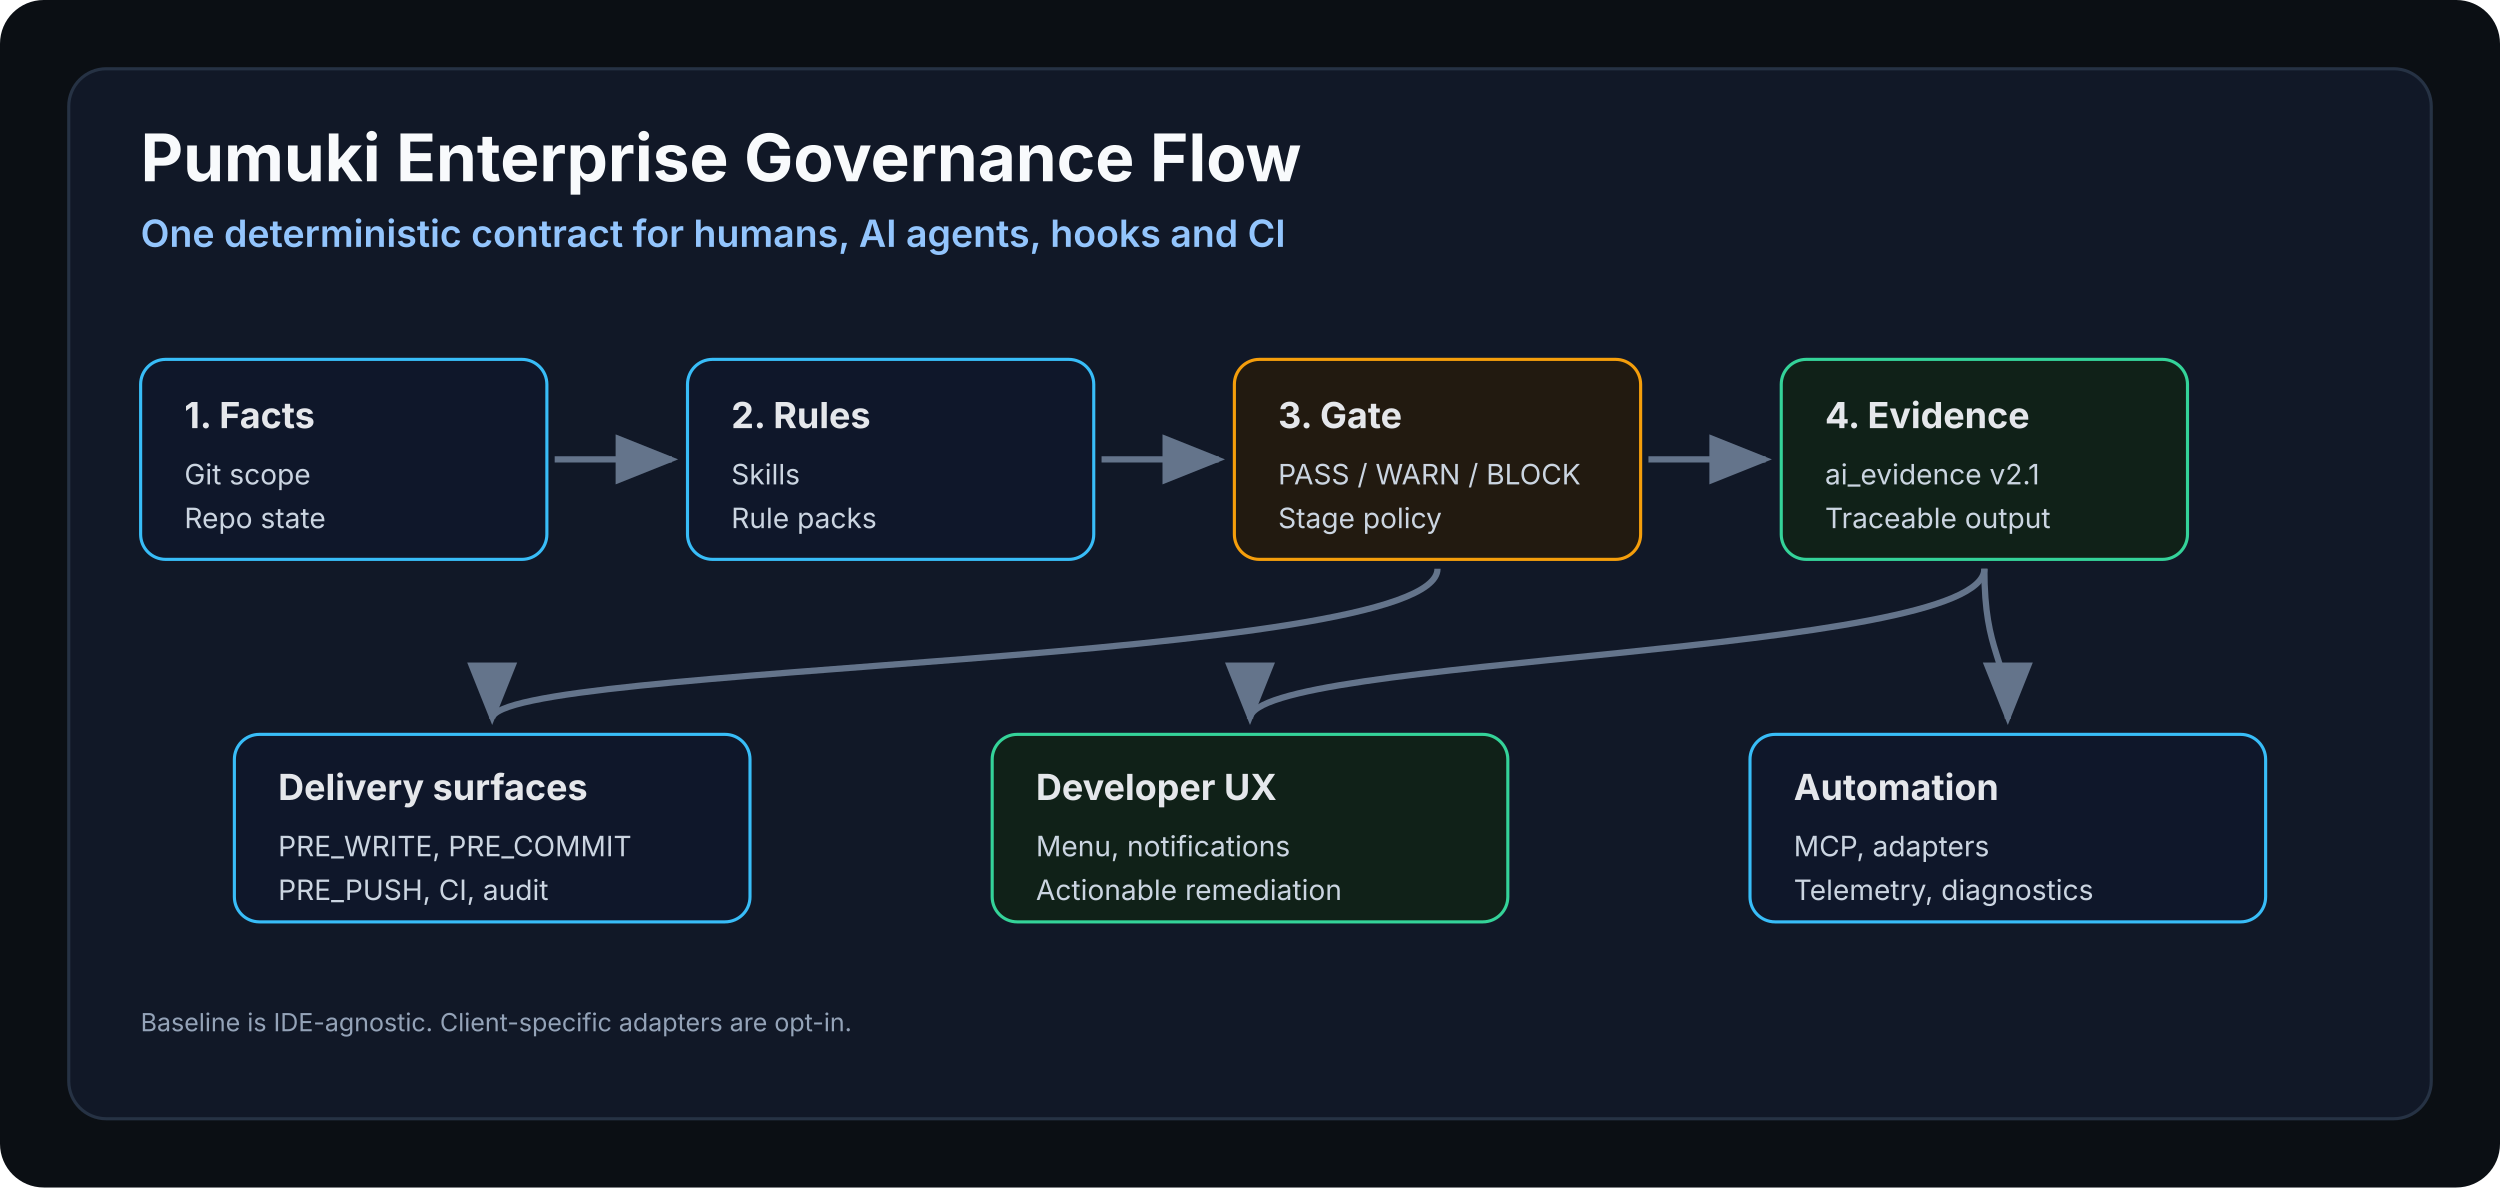
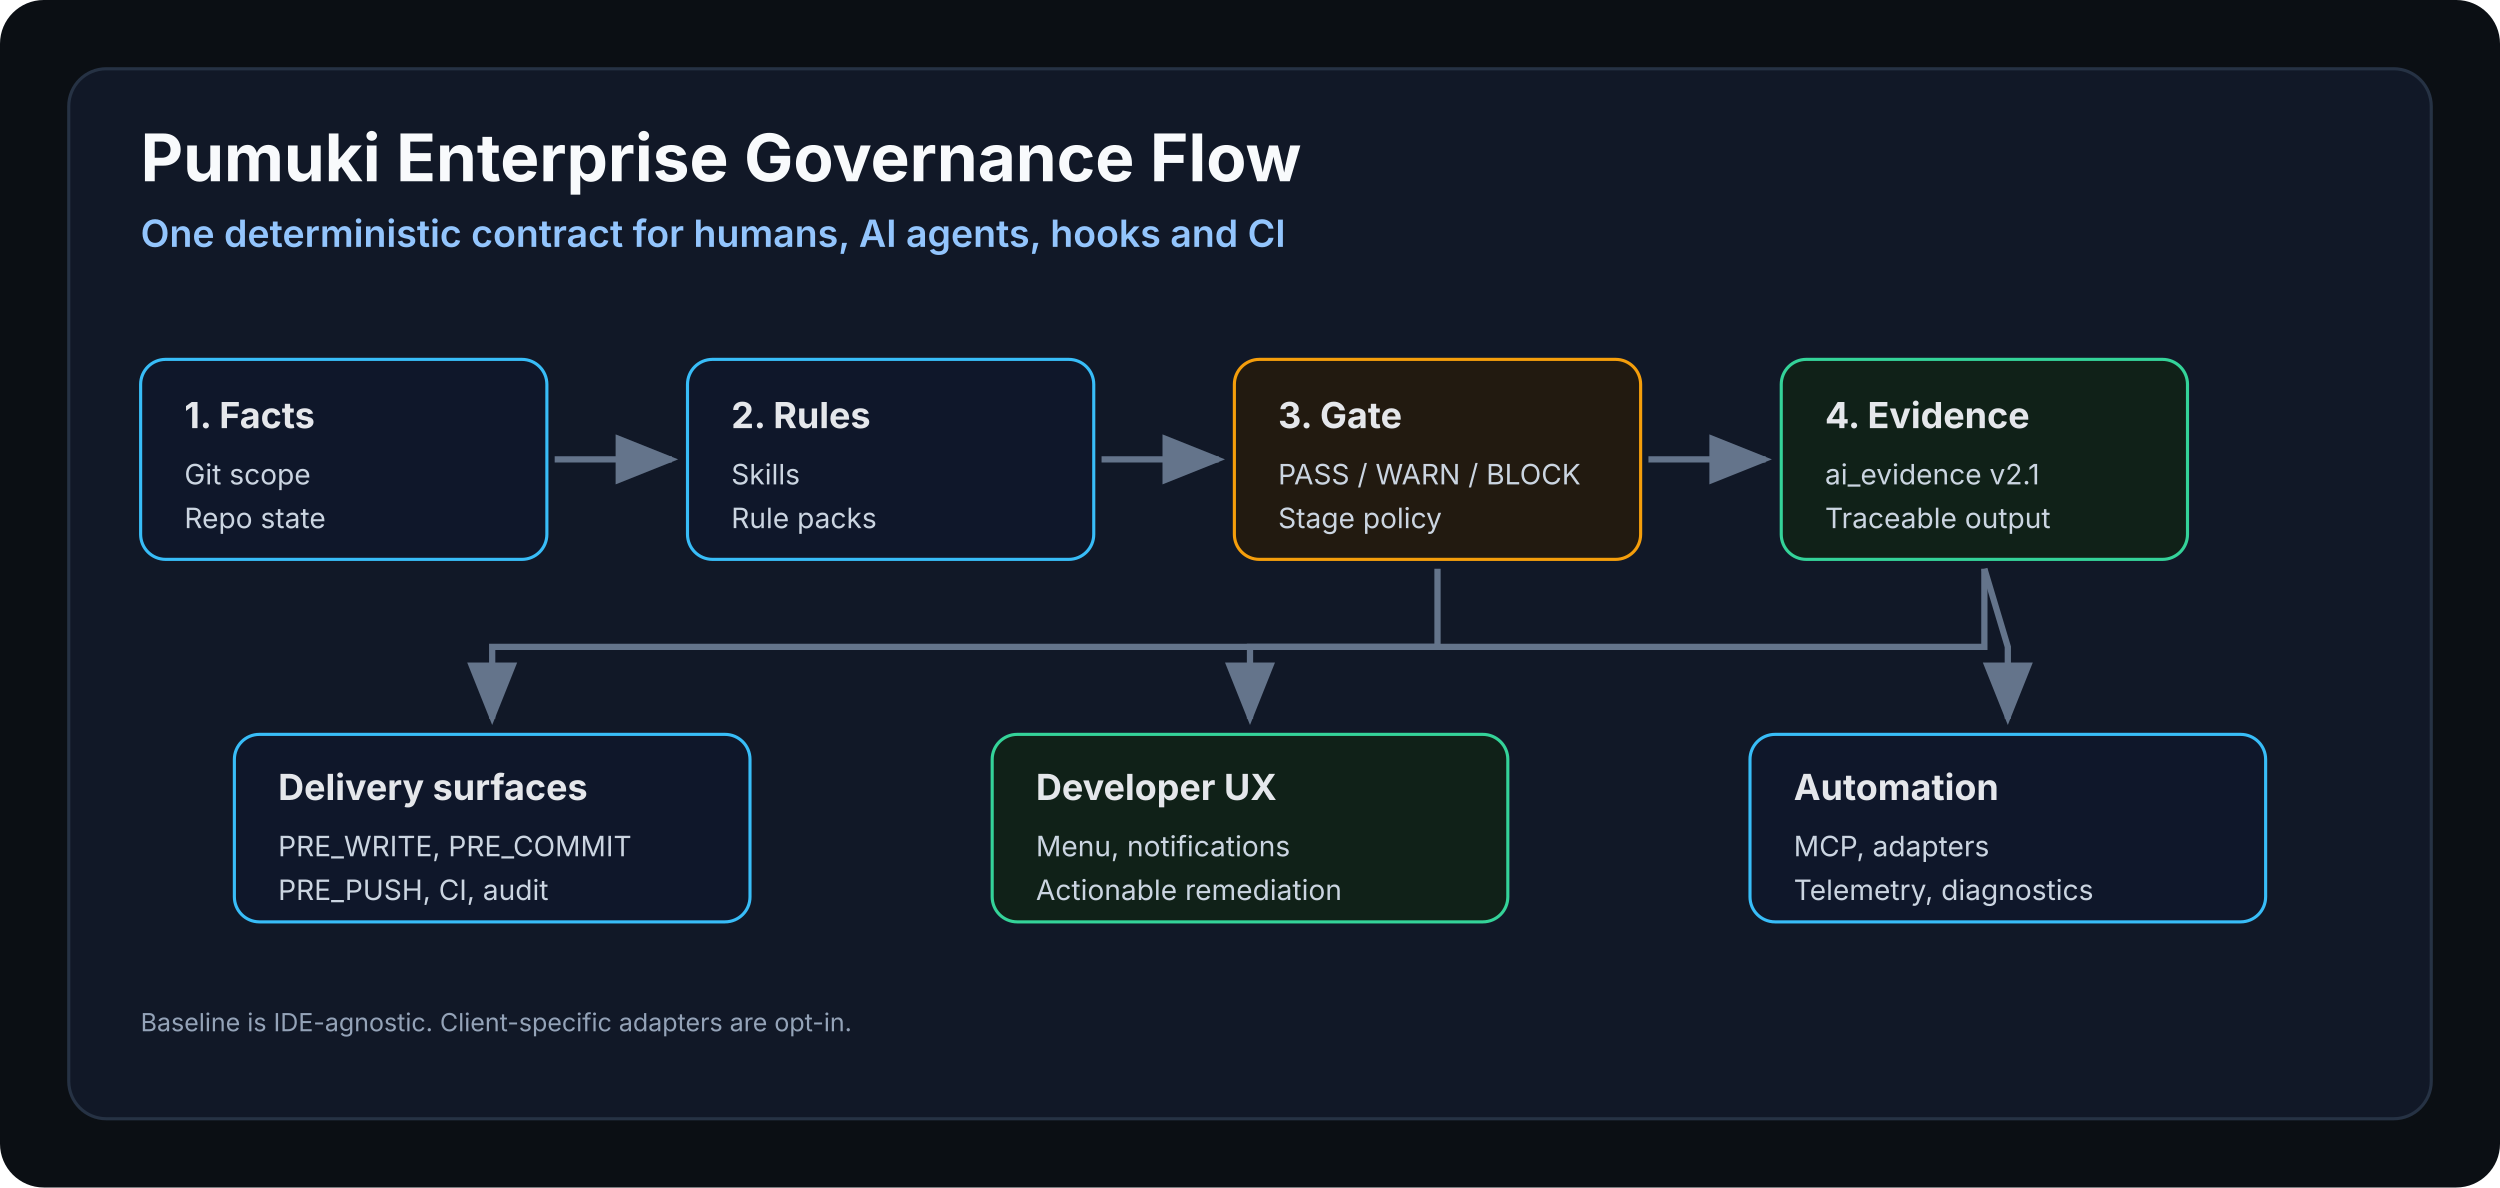
<svg xmlns="http://www.w3.org/2000/svg" width="1600" height="760" viewBox="0 0 1600 760" role="img" aria-label="Pumuki governance flow">
  <defs>
    <style>
      .bg { fill: #0b0f14; }
      .panel { fill: #111827; stroke: #263244; stroke-width: 2; }
      .box { fill: #0f172a; stroke: #38bdf8; stroke-width: 2; }
      .box2 { fill: #102118; stroke: #34d399; stroke-width: 2; }
      .box3 { fill: #221a10; stroke: #f59e0b; stroke-width: 2; }
      .title { fill: #f8fafc; font: 700 42px ui-sans-serif, system-ui, -apple-system, BlinkMacSystemFont, "Segoe UI", sans-serif; }
      .sub { fill: #93c5fd; font: 600 24px ui-sans-serif, system-ui, -apple-system, BlinkMacSystemFont, "Segoe UI", sans-serif; }
      .h { fill: #e5e7eb; font: 700 23px ui-sans-serif, system-ui, -apple-system, BlinkMacSystemFont, "Segoe UI", sans-serif; }
      .t { fill: #cbd5e1; font: 18px ui-sans-serif, system-ui, -apple-system, BlinkMacSystemFont, "Segoe UI", sans-serif; }
      .muted { fill: #94a3b8; font: 16px ui-sans-serif, system-ui, -apple-system, BlinkMacSystemFont, "Segoe UI", sans-serif; }
      .arrow { stroke: #64748b; stroke-width: 4; fill: none; marker-end: url(#arrowhead); }
    </style>
    <marker id="arrowhead" markerWidth="10" markerHeight="8" refX="9" refY="4" orient="auto">
      <path d="M 0 0 L 10 4 L 0 8 z" fill="#64748b" />
    </marker>
  </defs>
  <rect class="bg" width="1600" height="760" rx="28" />
  <rect class="panel" x="44" y="44" width="1512" height="672" rx="24" />
  <text class="title" x="90" y="116">Pumuki Enterprise Governance Flow</text>
  <text class="sub" x="90" y="158">One deterministic contract for humans, AI agents, hooks and CI</text>
  <rect class="box" x="90" y="230" width="260" height="128" rx="16" />
  <text class="h" x="118" y="274">1. Facts</text>
  <text class="t" x="118" y="310">Git scope</text>
  <text class="t" x="118" y="338">Repo state</text>
  <rect class="box" x="440" y="230" width="260" height="128" rx="16" />
  <text class="h" x="468" y="274">2. Rules</text>
  <text class="t" x="468" y="310">Skills</text>
  <text class="t" x="468" y="338">Rule packs</text>
  <rect class="box3" x="790" y="230" width="260" height="128" rx="16" />
  <text class="h" x="818" y="274">3. Gate</text>
  <text class="t" x="818" y="310">PASS / WARN / BLOCK</text>
  <text class="t" x="818" y="338">Stage policy</text>
  <rect class="box2" x="1140" y="230" width="260" height="128" rx="16" />
  <text class="h" x="1168" y="274">4. Evidence</text>
  <text class="t" x="1168" y="310">ai_evidence v2.1</text>
  <text class="t" x="1168" y="338">Traceable output</text>
  <path class="arrow" d="M 355 294 L 430 294" />
  <path class="arrow" d="M 705 294 L 780 294" />
  <path class="arrow" d="M 1055 294 L 1130 294" />
  <rect class="box" x="150" y="470" width="330" height="120" rx="16" />
  <text class="h" x="178" y="512">Delivery surfaces</text>
  <text class="t" x="178" y="548">PRE_WRITE, PRE_COMMIT</text>
  <text class="t" x="178" y="576">PRE_PUSH, CI, audit</text>
  <rect class="box2" x="635" y="470" width="330" height="120" rx="16" />
  <text class="h" x="663" y="512">Developer UX</text>
  <text class="t" x="663" y="548">Menu, notifications</text>
  <text class="t" x="663" y="576">Actionable remediation</text>
  <rect class="box" x="1120" y="470" width="330" height="120" rx="16" />
  <text class="h" x="1148" y="512">Automation</text>
  <text class="t" x="1148" y="548">MCP, adapters</text>
  <text class="t" x="1148" y="576">Telemetry, diagnostics</text>
-   <path class="arrow" d="M 1270 364 C 1270 420 800 420 800 460" />
-   <path class="arrow" d="M 920 364 C 920 425 315 425 315 460" />
-   <path class="arrow" d="M 1270 364 C 1270 420 1285 420 1285 460" />
+   <path class="arrow" d="M 920 364 L 920 414 L 315 414 L 315 460" />
+   <path class="arrow" d="M 1270 364 L 1270 414 L 800 414 L 800 460" />
+   <path class="arrow" d="M 1270 364 L 1285 414 L 1285 460" />
  <text class="muted" x="90" y="660">Baseline is IDE-agnostic. Client-specific adapters are opt-in.</text>
</svg>
